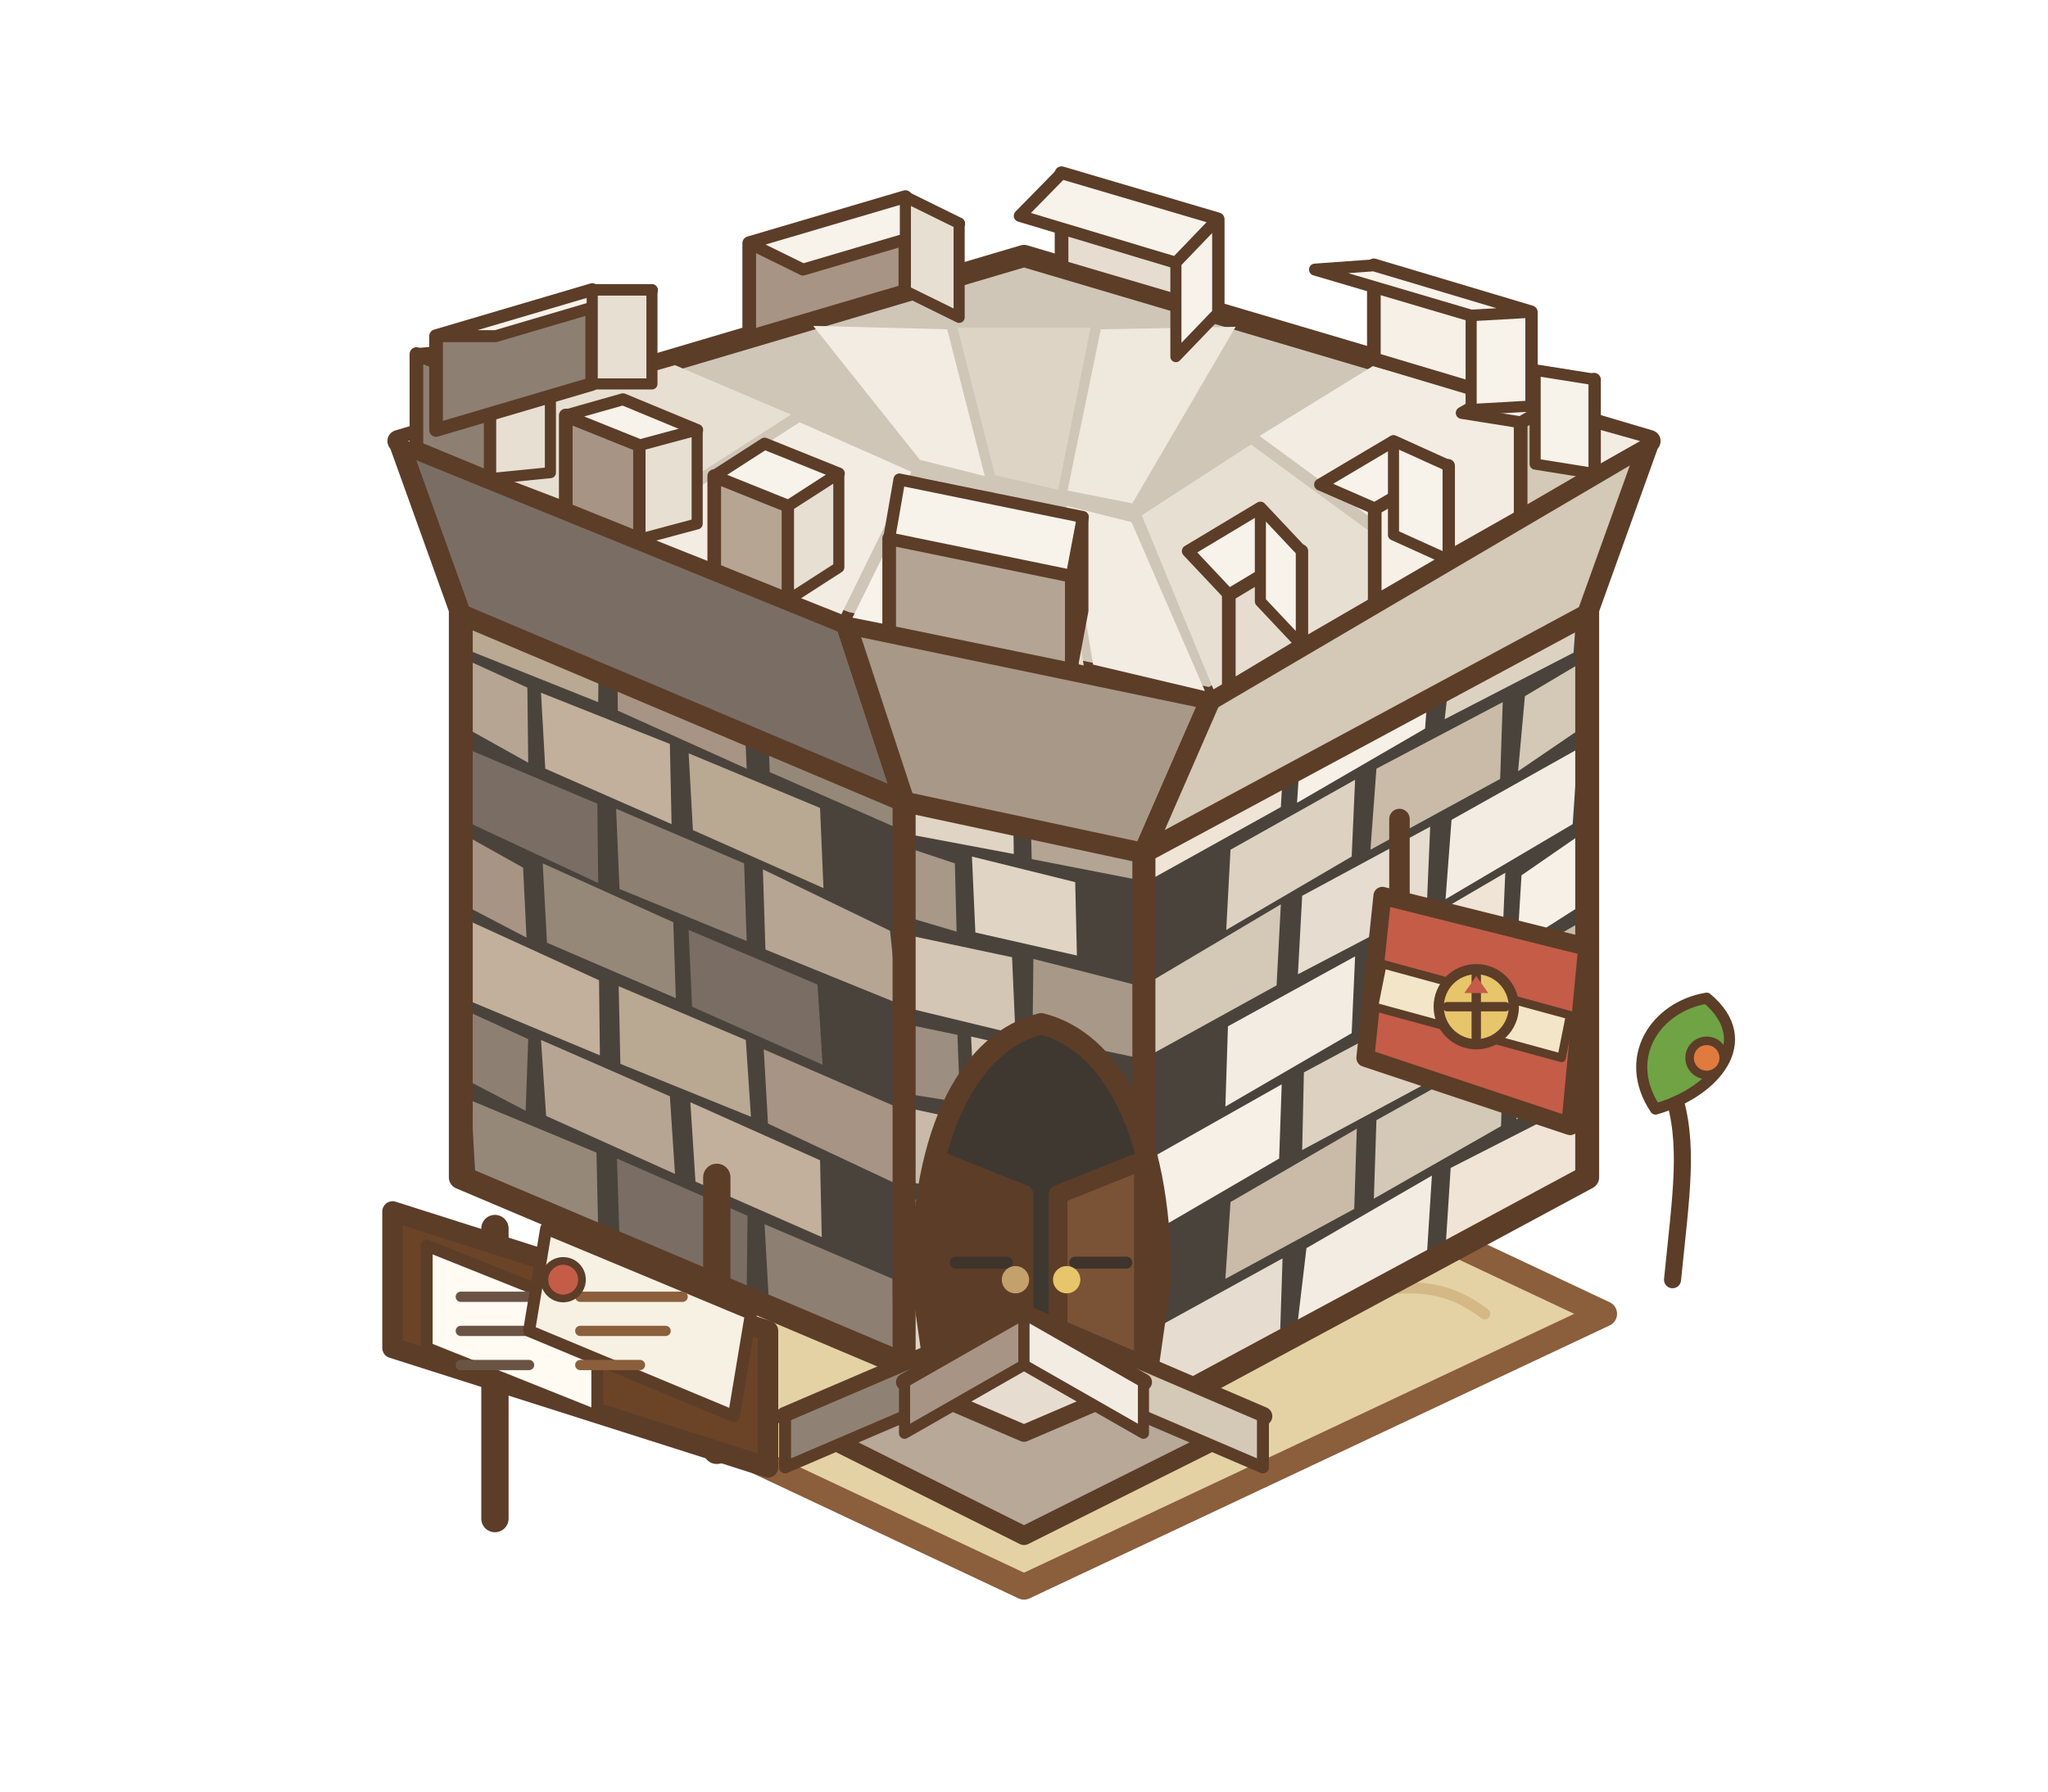
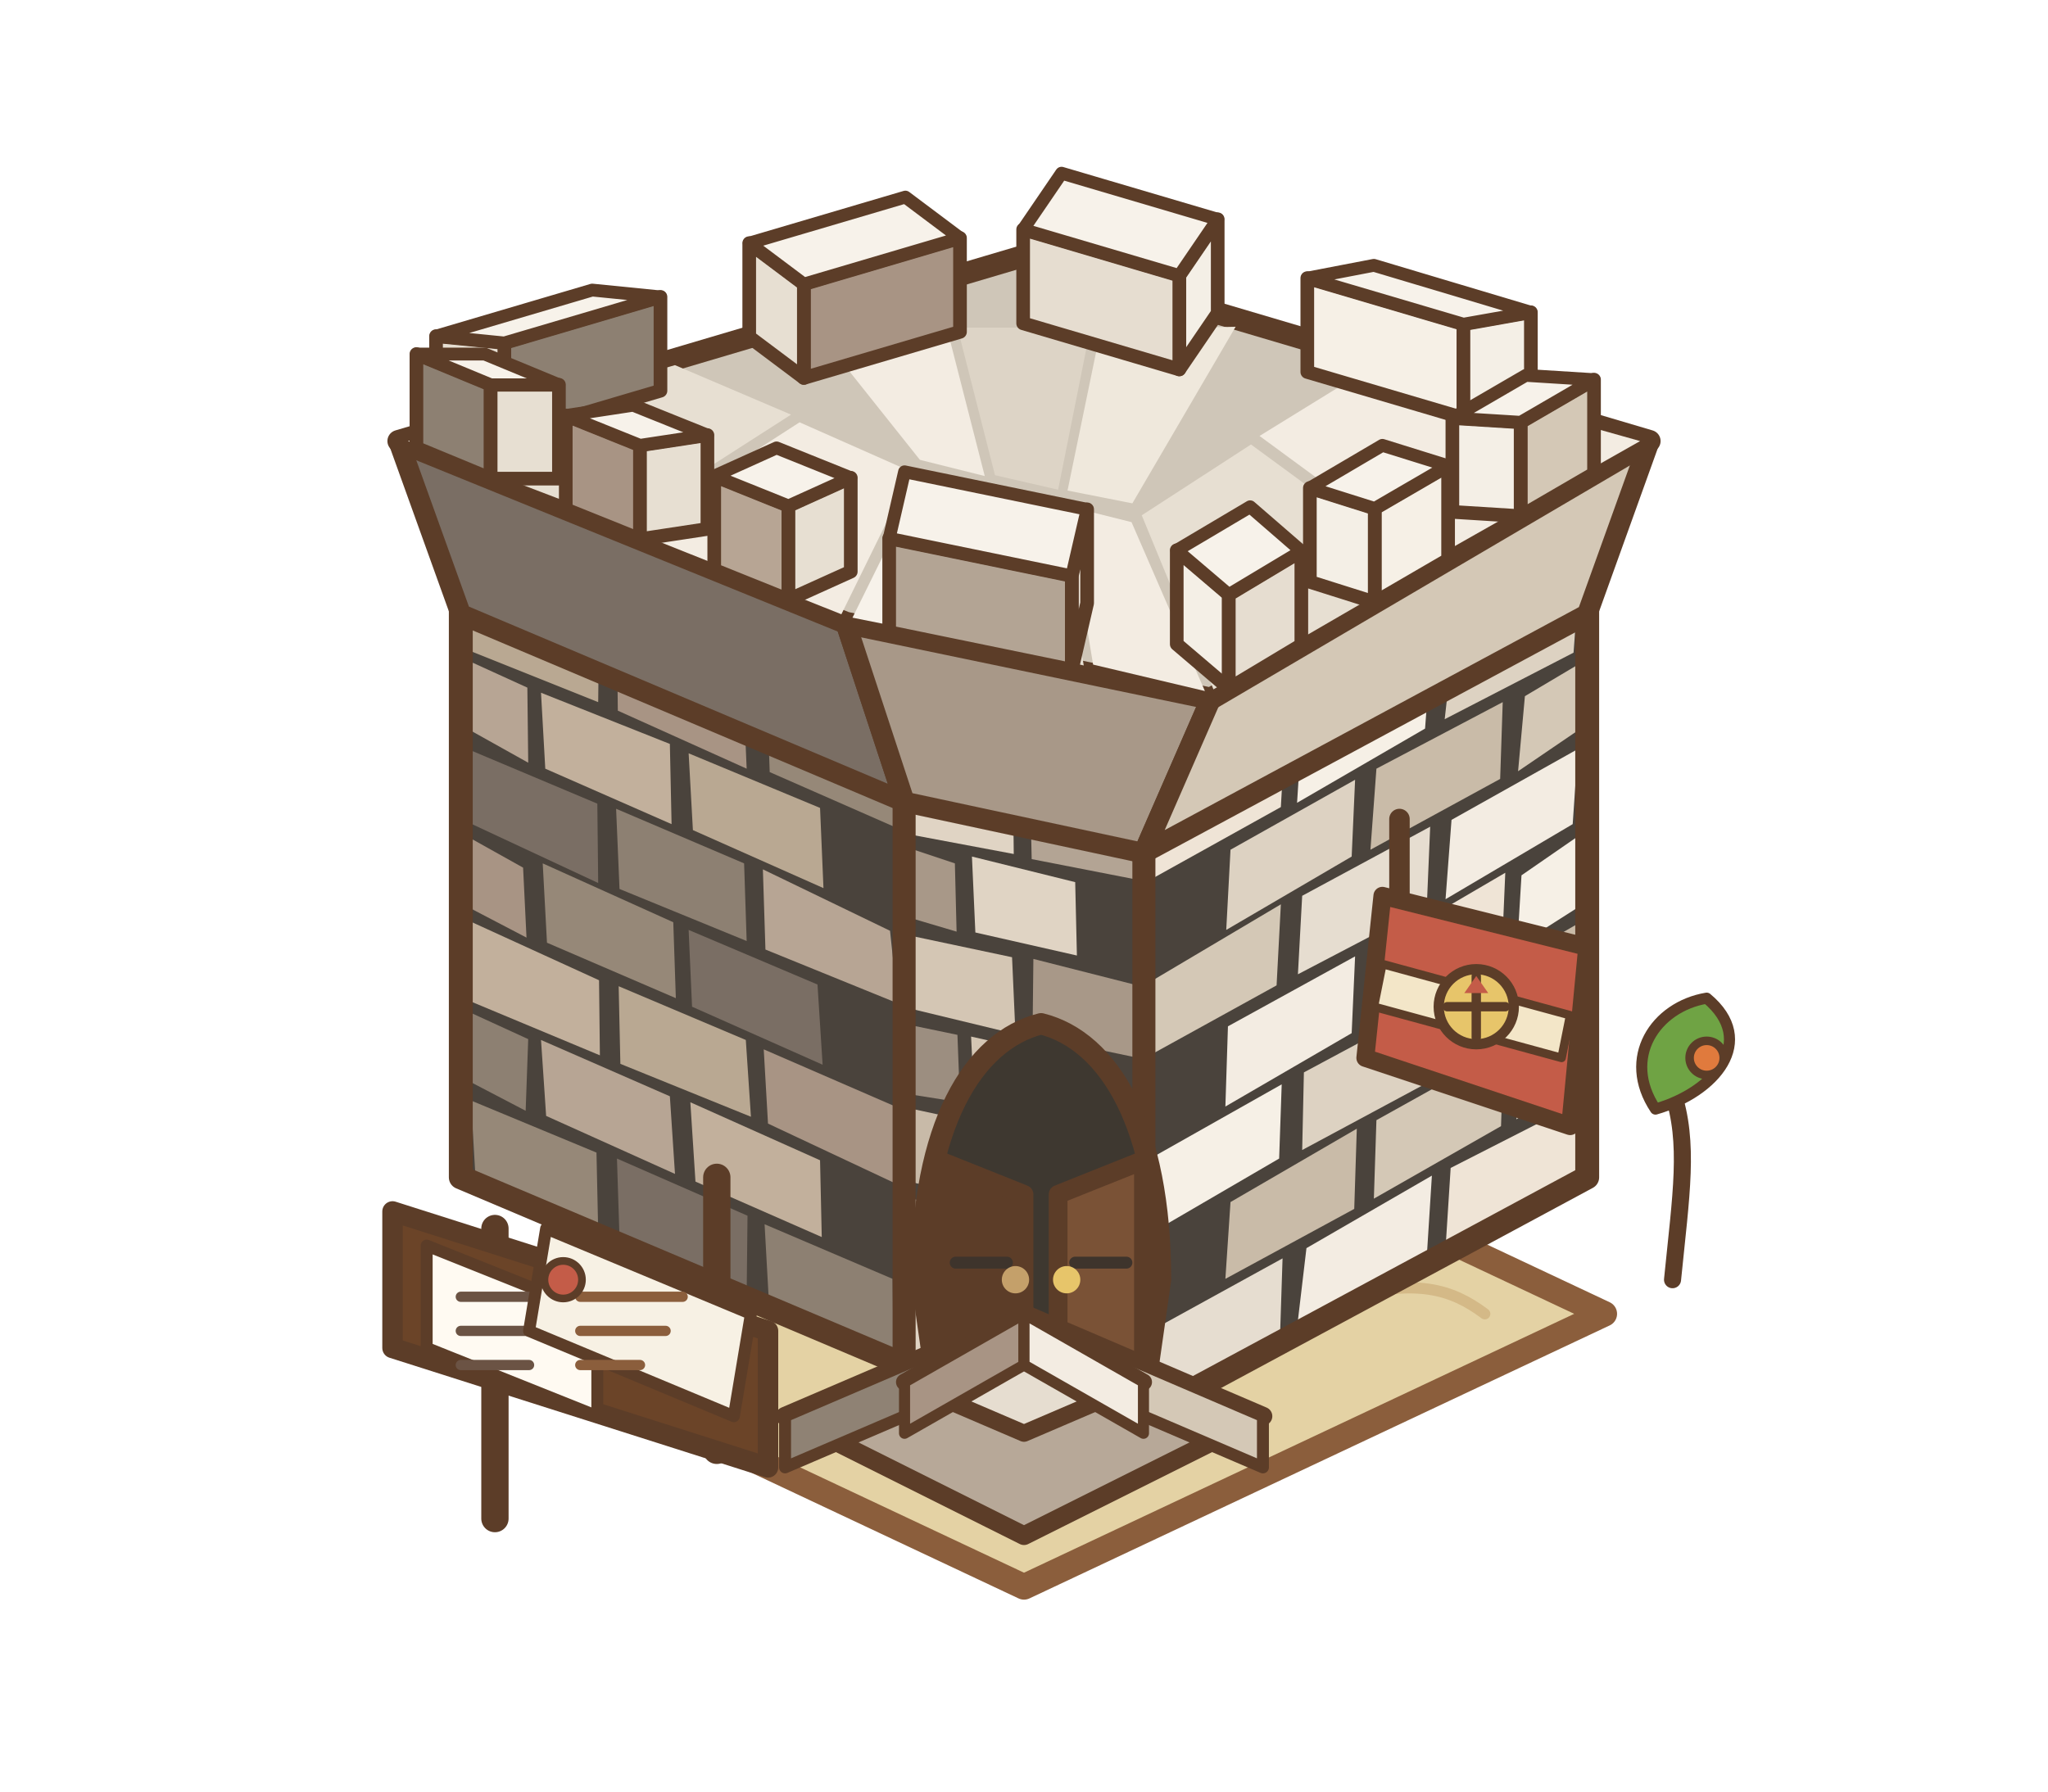
<svg xmlns="http://www.w3.org/2000/svg" viewBox="0 0 240 210" fill="none">
  <polygon points="120,186 188,154 120,122 52,154" fill="#e4d2a4" stroke="#8b5e3c" stroke-width="3" stroke-linejoin="round" />
  <path d="M72 160c8-2 14-2 18 1M158 152c8-2 12-1 16 2" stroke="#c4a06a" stroke-width="1.3" stroke-linecap="round" opacity=".5" />
  <g>
    <path d="M196 150c1-10 2-16 0-22" stroke="#5c3d28" stroke-width="2" stroke-linecap="round" fill="none" />
    <path d="M194 130c7-2 12-8 6-13-6 1-10 7-6 13z" fill="#6fa344" stroke="#5c3d28" stroke-width="1.3" stroke-linejoin="round" />
    <circle cx="200" cy="124" r="2" fill="#e07a3d" stroke="#5c3d28" stroke-width="1" />
  </g>
  <polygon points="106.0,160.0 54.0,138.0 54.0,66.0 106.0,88.0" fill="#4a433c" />
  <polygon points="104.7,159.2 90.1,152.5 89.6,143.5 104.6,149.9" fill="#8d8072" />
  <polygon points="87.5,151.7 72.6,145.1 72.3,135.8 87.6,142.5" fill="#7a6e64" />
  <polygon points="70.1,144.3 55.7,137.6 55.2,129.0 69.9,135.1" fill="#968878" />
  <polygon points="96.3,145.0 81.5,138.5 80.9,129.2 96.1,136.0" fill="#c2b09c" />
  <polygon points="79.1,137.6 64.0,130.8 63.4,121.9 78.5,128.5" fill="#b7a594" />
  <polygon points="61.6,130.2 54.9,126.7 54.7,118.5 61.9,121.8" fill="#8d8072" />
  <polygon points="104.9,138.7 90.0,131.7 89.5,123.0 104.7,129.6" fill="#a89484" />
  <polygon points="88.0,130.9 72.7,124.7 72.5,115.6 87.4,121.9" fill="#b9a892" />
  <polygon points="70.3,123.7 55.2,117.4 55.1,108.0 70.2,114.9" fill="#c2b09c" />
  <polygon points="96.4,124.8 81.1,118.0 80.7,109.0 95.8,115.4" fill="#7a6e64" />
  <polygon points="79.2,117.0 64.1,110.5 63.6,101.2 78.9,108.1" fill="#968878" />
  <polygon points="61.7,109.9 55.0,106.4 54.5,97.9 61.3,101.7" fill="#a89484" />
  <polygon points="105.2,117.6 89.7,111.3 89.4,101.9 104.3,109.1" fill="#b7a594" />
  <polygon points="87.5,110.3 72.6,104.2 72.2,94.8 87.2,101.2" fill="#8d8072" />
  <polygon points="70.1,103.5 55.1,96.5 54.8,87.8 70.0,94.2" fill="#7a6e64" />
  <polygon points="96.5,104.1 81.2,97.3 80.7,88.3 96.1,94.7" fill="#b9a892" />
  <polygon points="78.7,96.6 63.9,90.1 63.4,81.2 78.5,87.2" fill="#c2b09c" />
  <polygon points="61.9,89.4 55.1,85.6 55.0,77.5 61.8,80.6" fill="#b7a594" />
  <polygon points="105.0,97.0 90.2,90.5 89.9,81.8 104.8,88.1" fill="#968878" />
  <polygon points="87.5,90.1 72.4,83.3 72.3,74.1 87.1,80.8" fill="#a89484" />
  <polygon points="70.1,82.3 55.1,76.3 55.0,67.0 70.2,73.5" fill="#b9a892" />
  <polygon points="106.0,160.0 54.0,138.0 54.0,66.0 106.0,88.0" fill="none" stroke="#5c3d28" stroke-width="2.8" stroke-linejoin="round" />
  <polygon points="134.0,166.0 186.0,138.0 186.0,66.0 134.0,94.0" fill="#4a433c" />
  <polygon points="134.6,165.2 150.0,156.7 150.3,147.5 135.4,155.7" fill="#e6ddd0" />
  <polygon points="152.0,155.6 167.2,147.3 167.8,137.8 153.1,146.3" fill="#f3ece2" />
  <polygon points="169.4,146.3 184.9,137.8 185.3,129.1 170.0,136.9" fill="#efe4d6" />
  <polygon points="143.6,149.9 158.7,141.7 159.0,132.3 144.2,140.9" fill="#c9bba8" />
  <polygon points="161.0,140.5 175.9,132.0 176.2,123.0 161.3,131.3" fill="#d4c8b6" />
  <polygon points="177.7,131.2 184.6,126.7 185.2,118.5 178.8,122.8" fill="#e6ddd0" />
  <polygon points="134.8,144.6 149.9,135.8 150.2,127.1 135.5,135.4" fill="#f6f0e6" />
  <polygon points="152.6,134.8 167.3,126.9 167.9,117.6 152.8,125.7" fill="#ddd2c2" />
  <polygon points="169.6,125.7 184.4,117.5 185.2,108.1 170.3,116.7" fill="#c9bba8" />
  <polygon points="143.6,129.7 158.4,121.1 158.8,112.1 143.9,120.3" fill="#f3ece2" />
  <polygon points="161.1,120.0 176.0,111.6 176.4,102.3 161.7,110.9" fill="#efe4d6" />
  <polygon points="177.8,110.9 184.7,106.5 185.1,97.9 178.3,102.6" fill="#f6f0e6" />
  <polygon points="135.1,123.5 149.6,115.5 150.1,106.0 135.1,114.9" fill="#d4c8b6" />
  <polygon points="152.1,114.2 167.2,106.3 167.6,96.9 152.6,105.0" fill="#e6ddd0" />
  <polygon points="169.4,105.4 184.3,96.6 184.9,87.8 170.1,96.1" fill="#f3ece2" />
  <polygon points="143.7,109.0 158.4,100.4 158.8,91.4 144.2,99.6" fill="#ddd2c2" />
  <polygon points="160.6,99.6 175.8,91.3 176.1,82.3 161.3,90.1" fill="#c9bba8" />
  <polygon points="177.9,90.4 184.8,85.7 185.6,77.5 178.7,81.6" fill="#d4c8b6" />
  <polygon points="135.0,103.0 150.1,94.6 150.6,85.8 135.6,93.9" fill="#efe4d6" />
  <polygon points="152.0,94.1 167.0,85.4 167.7,76.1 152.6,84.7" fill="#f6f0e6" />
  <polygon points="169.3,84.3 184.4,76.5 185.1,67.0 170.3,75.4" fill="#ddd2c2" />
  <polygon points="134.0,166.0 186.0,138.0 186.0,66.0 134.0,94.0" fill="none" stroke="#5c3d28" stroke-width="2.8" stroke-linejoin="round" />
  <polygon points="134.0,166.0 106.0,160.0 106.0,88.0 134.0,94.0" fill="#4a433c" />
  <polygon points="132.7,165.3 121.3,162.4 120.9,153.8 132.7,156.3" fill="#b3a494" />
  <polygon points="118.8,162.0 107.1,159.4 107.0,150.4 119.1,153.2" fill="#e0d4c4" />
  <polygon points="125.8,153.2 114.6,150.4 114.3,142.2 125.7,144.4" fill="#c8baa8" />
  <polygon points="112.2,149.9 106.9,148.7 106.6,140.4 112.3,142.0" fill="#b3a494" />
  <polygon points="133.1,144.4 121.2,141.5 120.8,132.9 132.6,135.6" fill="#9c8e80" />
  <polygon points="118.7,141.4 107.0,138.6 107.0,130.0 119.1,132.6" fill="#c8baa8" />
  <polygon points="125.8,132.9 114.2,129.8 113.8,121.5 125.8,124.2" fill="#d4c6b4" />
  <polygon points="112.5,129.2 106.8,128.3 106.9,120.2 112.2,121.3" fill="#9c8e80" />
  <polygon points="132.9,123.9 121.0,121.4 121.1,112.4 132.9,115.4" fill="#a89888" />
  <polygon points="119.0,121.2 107.0,118.3 106.8,109.7 118.6,112.2" fill="#d4c6b4" />
  <polygon points="126.2,112.0 114.3,109.3 113.9,100.4 126.0,103.4" fill="#e0d4c4" />
  <polygon points="112.1,109.2 106.7,107.6 106.5,99.4 111.9,101.2" fill="#a89888" />
  <polygon points="133.2,103.1 120.9,100.7 120.7,91.6 132.4,94.9" fill="#b3a494" />
  <polygon points="118.8,100.1 107.1,97.9 106.9,88.9 118.7,91.3" fill="#e0d4c4" />
  <polygon points="134.0,166.0 106.0,160.0 106.0,88.0 134.0,94.0" fill="none" stroke="#5c3d28" stroke-width="2.6" stroke-linejoin="round" />
  <polygon points="54.0,72.0 106.0,94.0 134.0,100.0 186.0,72.0 193.3,51.7 141.9,81.9 99.1,73.0 46.7,51.7" fill="#5c5348" />
  <polygon points="54.0,72.0 106.0,94.0 99.1,73.0 46.7,51.7" fill="#7a6e64" stroke="#5c3d28" stroke-width="2.4" stroke-linejoin="round" />
  <polygon points="106.0,94.0 134.0,100.0 141.9,81.9 99.1,73.0" fill="#a89888" stroke="#5c3d28" stroke-width="2.4" stroke-linejoin="round" />
  <polygon points="134.0,100.0 186.0,72.0 193.3,51.7 141.9,81.9" fill="#d4c8b6" stroke="#5c3d28" stroke-width="2.4" stroke-linejoin="round" />
  <polygon points="141.9,81.9 99.1,73.0 46.7,51.7 120.0,30.0 193.3,51.7" fill="#cfc6b8" stroke="#5c3d28" stroke-width="2.6" stroke-linejoin="round" />
  <polygon points="99.9,72.4 112.9,75.0 115.4,57.5 108.0,56.0" fill="#f7f2ea" />
  <polygon points="114.0,75.1 127.0,78.0 124.0,59.4 116.5,57.7" fill="#e7dfd2" />
  <polygon points="128.1,77.9 141.2,81.0 132.6,61.2 125.0,59.3" fill="#f3ece2" />
  <polygon points="47.8,51.7 72.9,61.3 92.7,48.6 79.1,42.8" fill="#e7dfd2" />
  <polygon points="74.0,62.2 98.6,72.0 106.8,55.3 93.7,49.5" fill="#f3ece2" />
  <polygon points="142.2,80.8 166.5,66.7 146.6,52.1 133.8,60.4" fill="#e7dfd2" />
  <polygon points="167.5,65.7 192.2,51.7 160.9,42.9 147.6,51.1" fill="#f3ece2" />
  <polygon points="107.8,53.9 115.4,55.8 111.0,38.6 95.3,38.2" fill="#f3ece2" />
  <polygon points="116.6,55.7 124.0,57.4 127.8,38.4 112.2,38.4" fill="#ddd4c6" />
  <polygon points="125.1,57.5 132.7,59.0 144.8,38.3 129.0,38.6" fill="#efe8dc" />
+   <polygon points="142.7,36.7 138.2,43.3 138.2,32.3 142.7,25.7" fill="#f4efe6" stroke="#5c3d28" stroke-width="1.6" stroke-linejoin="round" />
+   <polygon points="119.9,37.9 138.2,43.3 138.2,32.3 119.9,26.9" fill="#e6ddd0" stroke="#5c3d28" stroke-width="1.6" stroke-linejoin="round" />
+   <polygon points="124.4,20.3 142.7,25.7 138.2,32.3 119.9,26.9" fill="#f7f2ea" stroke="#5c3d28" stroke-width="1.5" stroke-linejoin="round" />
+   <polygon points="94.2,44.3 112.5,38.9 112.5,27.9 94.2,33.3" fill="#a89484" stroke="#5c3d28" stroke-width="1.6" stroke-linejoin="round" />
+   <polygon points="87.8,39.5 94.2,44.3 94.2,33.3 87.8,28.5" fill="#e7dfd2" stroke="#5c3d28" stroke-width="1.6" stroke-linejoin="round" />
+   <polygon points="87.8,28.5 106.1,23.1 112.5,27.9 94.2,33.3" fill="#f7f2ea" stroke="#5c3d28" stroke-width="1.5" stroke-linejoin="round" />
+   <polygon points="153.2,43.6 171.5,49.0 171.5,38.0 153.2,32.6" fill="#f6f0e6" stroke="#5c3d28" stroke-width="1.6" stroke-linejoin="round" />
+   <polygon points="179.4,47.6 171.5,49.0 171.5,38.0 179.4,36.6" fill="#f4efe6" stroke="#5c3d28" stroke-width="1.6" stroke-linejoin="round" />
+   <polygon points="161.0,31.1 179.4,36.6 171.5,38.0 153.2,32.6" fill="#f7f2ea" stroke="#5c3d28" stroke-width="1.5" stroke-linejoin="round" />
+   <polygon points="59.1,51.2 77.4,45.8 77.4,34.8 59.1,40.2" fill="#8d8072" stroke="#5c3d28" stroke-width="1.6" stroke-linejoin="round" />
+   <polygon points="51.1,50.4 59.1,51.2 59.1,40.2 51.1,39.4" fill="#e7dfd2" stroke="#5c3d28" stroke-width="1.6" stroke-linejoin="round" />
+   <polygon points="51.1,39.4 69.4,34.0 77.4,34.8 59.1,40.2" fill="#f7f2ea" stroke="#5c3d28" stroke-width="1.5" stroke-linejoin="round" />
  <polygon points="48.8,52.5 57.5,56.1 57.5,45.1 48.8,41.5" fill="#8d8072" stroke="#5c3d28" stroke-width="1.6" stroke-linejoin="round" />
-   <polygon points="48.8,41.5 57.5,45.1 64.5,44.4 55.8,40.9" fill="#f7f2ea" stroke="#5c3d28" stroke-width="1.4" stroke-linejoin="round" />
-   <polygon points="57.5,56.1 64.5,55.4 64.5,44.4 57.5,45.1" fill="#e7dfd2" stroke="#5c3d28" stroke-width="1.3" stroke-linejoin="round" />
+   <polygon points="57.5,56.1 65.5,56.1 65.5,45.1 57.5,45.1" fill="#e7dfd2" stroke="#5c3d28" stroke-width="1.6" stroke-linejoin="round" />
+   <polygon points="48.8,41.5 57.5,45.1 65.5,45.1 56.8,41.5" fill="#f7f2ea" stroke="#5c3d28" stroke-width="1.5" stroke-linejoin="round" />
+   <polygon points="178.2,60.5 186.8,55.5 186.8,44.5 178.2,49.5" fill="#d4c8b6" stroke="#5c3d28" stroke-width="1.6" stroke-linejoin="round" />
+   <polygon points="178.2,60.5 170.2,60.0 170.2,49.0 178.2,49.5" fill="#f4efe6" stroke="#5c3d28" stroke-width="1.6" stroke-linejoin="round" />
+   <polygon points="178.2,49.5 186.8,44.5 178.8,44.0 170.2,49.0" fill="#f7f2ea" stroke="#5c3d28" stroke-width="1.5" stroke-linejoin="round" />
  <polygon points="66.3,59.7 75.0,63.2 75.0,52.2 66.3,48.7" fill="#a89484" stroke="#5c3d28" stroke-width="1.6" stroke-linejoin="round" />
-   <polygon points="66.3,48.7 75.0,52.2 81.7,50.4 73.0,46.8" fill="#f7f2ea" stroke="#5c3d28" stroke-width="1.4" stroke-linejoin="round" />
-   <polygon points="75.0,63.2 81.7,61.4 81.7,50.4 75.0,52.2" fill="#e7dfd2" stroke="#5c3d28" stroke-width="1.3" stroke-linejoin="round" />
+   <polygon points="75.0,63.2 82.9,62.0 82.9,51.0 75.0,52.2" fill="#e7dfd2" stroke="#5c3d28" stroke-width="1.6" stroke-linejoin="round" />
+   <polygon points="66.3,48.7 75.0,52.2 82.9,51.0 74.2,47.5" fill="#f7f2ea" stroke="#5c3d28" stroke-width="1.5" stroke-linejoin="round" />
+   <polygon points="161.1,70.6 169.7,65.6 169.7,54.6 161.1,59.6" fill="#f6f0e6" stroke="#5c3d28" stroke-width="1.6" stroke-linejoin="round" />
+   <polygon points="161.1,70.6 153.5,68.2 153.5,57.2 161.1,59.6" fill="#f4efe6" stroke="#5c3d28" stroke-width="1.6" stroke-linejoin="round" />
+   <polygon points="161.1,59.6 169.7,54.6 162.0,52.2 153.5,57.2" fill="#f7f2ea" stroke="#5c3d28" stroke-width="1.5" stroke-linejoin="round" />
  <polygon points="83.7,66.8 92.4,70.3 92.4,59.3 83.7,55.8" fill="#b7a594" stroke="#5c3d28" stroke-width="1.6" stroke-linejoin="round" />
-   <polygon points="83.7,55.8 92.4,59.3 98.3,55.5 89.6,52.0" fill="#f7f2ea" stroke="#5c3d28" stroke-width="1.4" stroke-linejoin="round" />
-   <polygon points="92.4,70.3 98.3,66.5 98.3,55.5 92.4,59.3" fill="#e7dfd2" stroke="#5c3d28" stroke-width="1.3" stroke-linejoin="round" />
+   <polygon points="92.4,70.3 99.7,67.0 99.7,56.0 92.4,59.3" fill="#e7dfd2" stroke="#5c3d28" stroke-width="1.6" stroke-linejoin="round" />
+   <polygon points="83.7,55.8 92.4,59.3 99.7,56.0 91.0,52.5" fill="#f7f2ea" stroke="#5c3d28" stroke-width="1.5" stroke-linejoin="round" />
+   <polygon points="125.6,78.5 127.4,70.7 127.4,59.7 125.6,67.5" fill="#e7dfd2" stroke="#5c3d28" stroke-width="1.6" stroke-linejoin="round" />
  <polygon points="104.2,74.1 125.6,78.5 125.6,67.5 104.2,63.1" fill="#b3a494" stroke="#5c3d28" stroke-width="1.6" stroke-linejoin="round" />
-   <polygon points="104.2,63.1 125.6,67.5 126.9,60.6 105.4,56.2" fill="#f7f2ea" stroke="#5c3d28" stroke-width="1.4" stroke-linejoin="round" />
-   <polygon points="125.6,78.5 126.9,71.6 126.9,60.6 125.6,67.5" fill="#e7dfd2" stroke="#5c3d28" stroke-width="1.3" stroke-linejoin="round" />
+   <polygon points="104.2,63.1 125.6,67.5 127.4,59.7 106.0,55.3" fill="#f7f2ea" stroke="#5c3d28" stroke-width="1.5" stroke-linejoin="round" />
+   <polygon points="144.0,80.7 137.9,75.5 137.9,64.5 144.0,69.7" fill="#f4efe6" stroke="#5c3d28" stroke-width="1.6" stroke-linejoin="round" />
  <polygon points="144.0,80.7 152.5,75.6 152.5,64.6 144.0,69.7" fill="#e6ddd0" stroke="#5c3d28" stroke-width="1.6" stroke-linejoin="round" />
-   <polygon points="144.0,69.7 152.5,64.6 147.7,59.5 139.2,64.6" fill="#f7f2ea" stroke="#5c3d28" stroke-width="1.4" stroke-linejoin="round" />
-   <polygon points="152.5,75.6 147.7,70.5 147.7,59.5 152.5,64.6" fill="#f7f2ea" stroke="#5c3d28" stroke-width="1.3" stroke-linejoin="round" />
-   <polygon points="161.1,70.6 169.7,65.6 169.7,54.6 161.1,59.6" fill="#f6f0e6" stroke="#5c3d28" stroke-width="1.6" stroke-linejoin="round" />
-   <polygon points="161.1,59.6 169.7,54.6 163.3,51.7 154.7,56.8" fill="#f7f2ea" stroke="#5c3d28" stroke-width="1.4" stroke-linejoin="round" />
-   <polygon points="169.7,65.6 163.3,62.7 163.3,51.7 169.7,54.6" fill="#f7f2ea" stroke="#5c3d28" stroke-width="1.3" stroke-linejoin="round" />
-   <polygon points="178.2,60.5 186.8,55.5 186.8,44.5 178.2,49.5" fill="#d4c8b6" stroke="#5c3d28" stroke-width="1.6" stroke-linejoin="round" />
-   <polygon points="178.2,49.5 186.8,44.5 179.9,43.4 171.3,48.4" fill="#f7f2ea" stroke="#5c3d28" stroke-width="1.4" stroke-linejoin="round" />
-   <polygon points="186.8,55.5 179.9,54.4 179.9,43.4 186.8,44.5" fill="#f7f2ea" stroke="#5c3d28" stroke-width="1.3" stroke-linejoin="round" />
-   <polygon points="51.1,50.4 69.4,45.0 69.4,34.0 51.1,39.4" fill="#8d8072" stroke="#5c3d28" stroke-width="1.6" stroke-linejoin="round" />
-   <polygon points="51.1,39.4 69.4,34.0 76.4,34.0 58.1,39.4" fill="#f7f2ea" stroke="#5c3d28" stroke-width="1.4" stroke-linejoin="round" />
-   <polygon points="69.4,45.0 76.4,45.0 76.4,34.0 69.4,34.0" fill="#e7dfd2" stroke="#5c3d28" stroke-width="1.3" stroke-linejoin="round" />
-   <polygon points="87.8,39.5 106.1,34.1 106.1,23.1 87.8,28.5" fill="#a89484" stroke="#5c3d28" stroke-width="1.6" stroke-linejoin="round" />
-   <polygon points="87.8,28.5 106.1,23.1 112.4,26.2 94.1,31.6" fill="#f7f2ea" stroke="#5c3d28" stroke-width="1.4" stroke-linejoin="round" />
-   <polygon points="106.1,34.1 112.4,37.2 112.4,26.2 106.1,23.1" fill="#e7dfd2" stroke="#5c3d28" stroke-width="1.3" stroke-linejoin="round" />
-   <polygon points="124.4,31.3 142.7,36.7 142.7,25.7 124.4,20.3" fill="#e6ddd0" stroke="#5c3d28" stroke-width="1.6" stroke-linejoin="round" />
-   <polygon points="124.4,20.3 142.7,25.7 137.8,30.8 119.5,25.3" fill="#f7f2ea" stroke="#5c3d28" stroke-width="1.4" stroke-linejoin="round" />
-   <polygon points="142.7,36.7 137.8,41.8 137.8,30.8 142.7,25.7" fill="#f7f2ea" stroke="#5c3d28" stroke-width="1.3" stroke-linejoin="round" />
-   <polygon points="161.0,42.1 179.4,47.6 179.4,36.6 161.0,31.1" fill="#f6f0e6" stroke="#5c3d28" stroke-width="1.6" stroke-linejoin="round" />
-   <polygon points="161.0,31.1 179.4,36.6 172.4,37.0 154.1,31.6" fill="#f7f2ea" stroke="#5c3d28" stroke-width="1.4" stroke-linejoin="round" />
-   <polygon points="179.4,47.6 172.4,48.0 172.4,37.0 179.4,36.6" fill="#f7f2ea" stroke="#5c3d28" stroke-width="1.3" stroke-linejoin="round" />
+   <polygon points="144.0,69.7 152.5,64.6 146.5,59.4 137.9,64.5" fill="#f7f2ea" stroke="#5c3d28" stroke-width="1.5" stroke-linejoin="round" />
  <path d="M108,150 C108,132 114,122 122,120 C130,122 136,132 136,150 L134,164 L110,164 Z" fill="#3e3830" stroke="#5c3d28" stroke-width="2.5" stroke-linejoin="round" />
  <polygon points="120,166 110,162 110,136 120,140" fill="#5c3d28" stroke="#5c3d28" stroke-width="2.2" stroke-linejoin="round" />
  <polygon points="124,166 134,162 134,136 124,140" fill="#7a5236" stroke="#5c3d28" stroke-width="2.2" stroke-linejoin="round" />
  <path d="M112 148 h6 M126 148 h6" stroke="#3e342c" stroke-width="1.4" stroke-linecap="round" />
  <circle cx="119" cy="150" r="1.6" fill="#c4a06a" />
  <circle cx="125" cy="150" r="1.6" fill="#e7c56a" />
  <polygon points="120,180 148,166 120,154 92,166" fill="#b7a898" stroke="#5c3d28" stroke-width="2.2" stroke-linejoin="round" />
  <polygon points="92,166 120,154 120,160 92,172" fill="#8f8274" stroke="#5c3d28" stroke-width="1.4" stroke-linejoin="round" />
  <polygon points="148,166 120,154 120,160 148,172" fill="#d4c8b6" stroke="#5c3d28" stroke-width="1.4" stroke-linejoin="round" />
  <polygon points="120,168 134,162 120,154 106,162" fill="#e6ddd0" stroke="#5c3d28" stroke-width="2" stroke-linejoin="round" />
  <polygon points="106,162 120,154 120,160 106,168" fill="#a89484" stroke="#5c3d28" stroke-width="1.3" stroke-linejoin="round" />
  <polygon points="134,162 120,154 120,160 134,168" fill="#f3ece2" stroke="#5c3d28" stroke-width="1.3" stroke-linejoin="round" />
  <path d="M58,178 v-34" stroke="#5c3d28" stroke-width="3.2" stroke-linecap="round" />
  <path d="M84,170 v-32" stroke="#5c3d28" stroke-width="3.2" stroke-linecap="round" />
  <polygon points="46,142 90,156 90,172 46,158" fill="#6b4428" stroke="#5c3d28" stroke-width="2.4" stroke-linejoin="round" />
  <polygon points="50,146 70,154 70,166 50,158" fill="#fffaf2" stroke="#5c3d28" stroke-width="1.4" stroke-linejoin="round" />
  <path d="M54 152 h12 M54 156 h10 M54 160 h8" stroke="#6b5344" stroke-width="1.2" stroke-linecap="round" />
  <g>
    <polygon points="64,144 88,154 86,166 62,156" fill="#f7f1e4" stroke="#5c3d28" stroke-width="1.4" stroke-linejoin="round" />
    <path d="M68 152 h12 M68 156 h10 M68 160 h7" stroke="#8b5e3c" stroke-width="1.2" stroke-linecap="round" />
  </g>
  <circle cx="66" cy="150" r="2.2" fill="#c45c48" stroke="#5c3d28" stroke-width="0.9" />
  <g>
    <path d="M164,96 v9" stroke="#5c3d28" stroke-width="2.4" stroke-linecap="round" />
    <polygon points="162,105 186,111 184,132 160,124" fill="#c45c48" stroke="#5c3d28" stroke-width="2.1" stroke-linejoin="round" />
    <polygon points="162,113 184,119 183,124 161,118" fill="#f3e6c8" stroke="#5c3d28" stroke-width="1" stroke-linejoin="round" />
    <circle cx="173" cy="118" r="4.4" fill="#e7c56a" stroke="#5c3d28" stroke-width="1.2" />
    <path d="M173 114.4 v7.2 M169.6 118 h6.8" stroke="#5c3d28" stroke-width="1.1" stroke-linecap="round" />
    <path d="M173 114.4 l1.4 2 h-2.8z" fill="#c45c48" />
  </g>
</svg>
